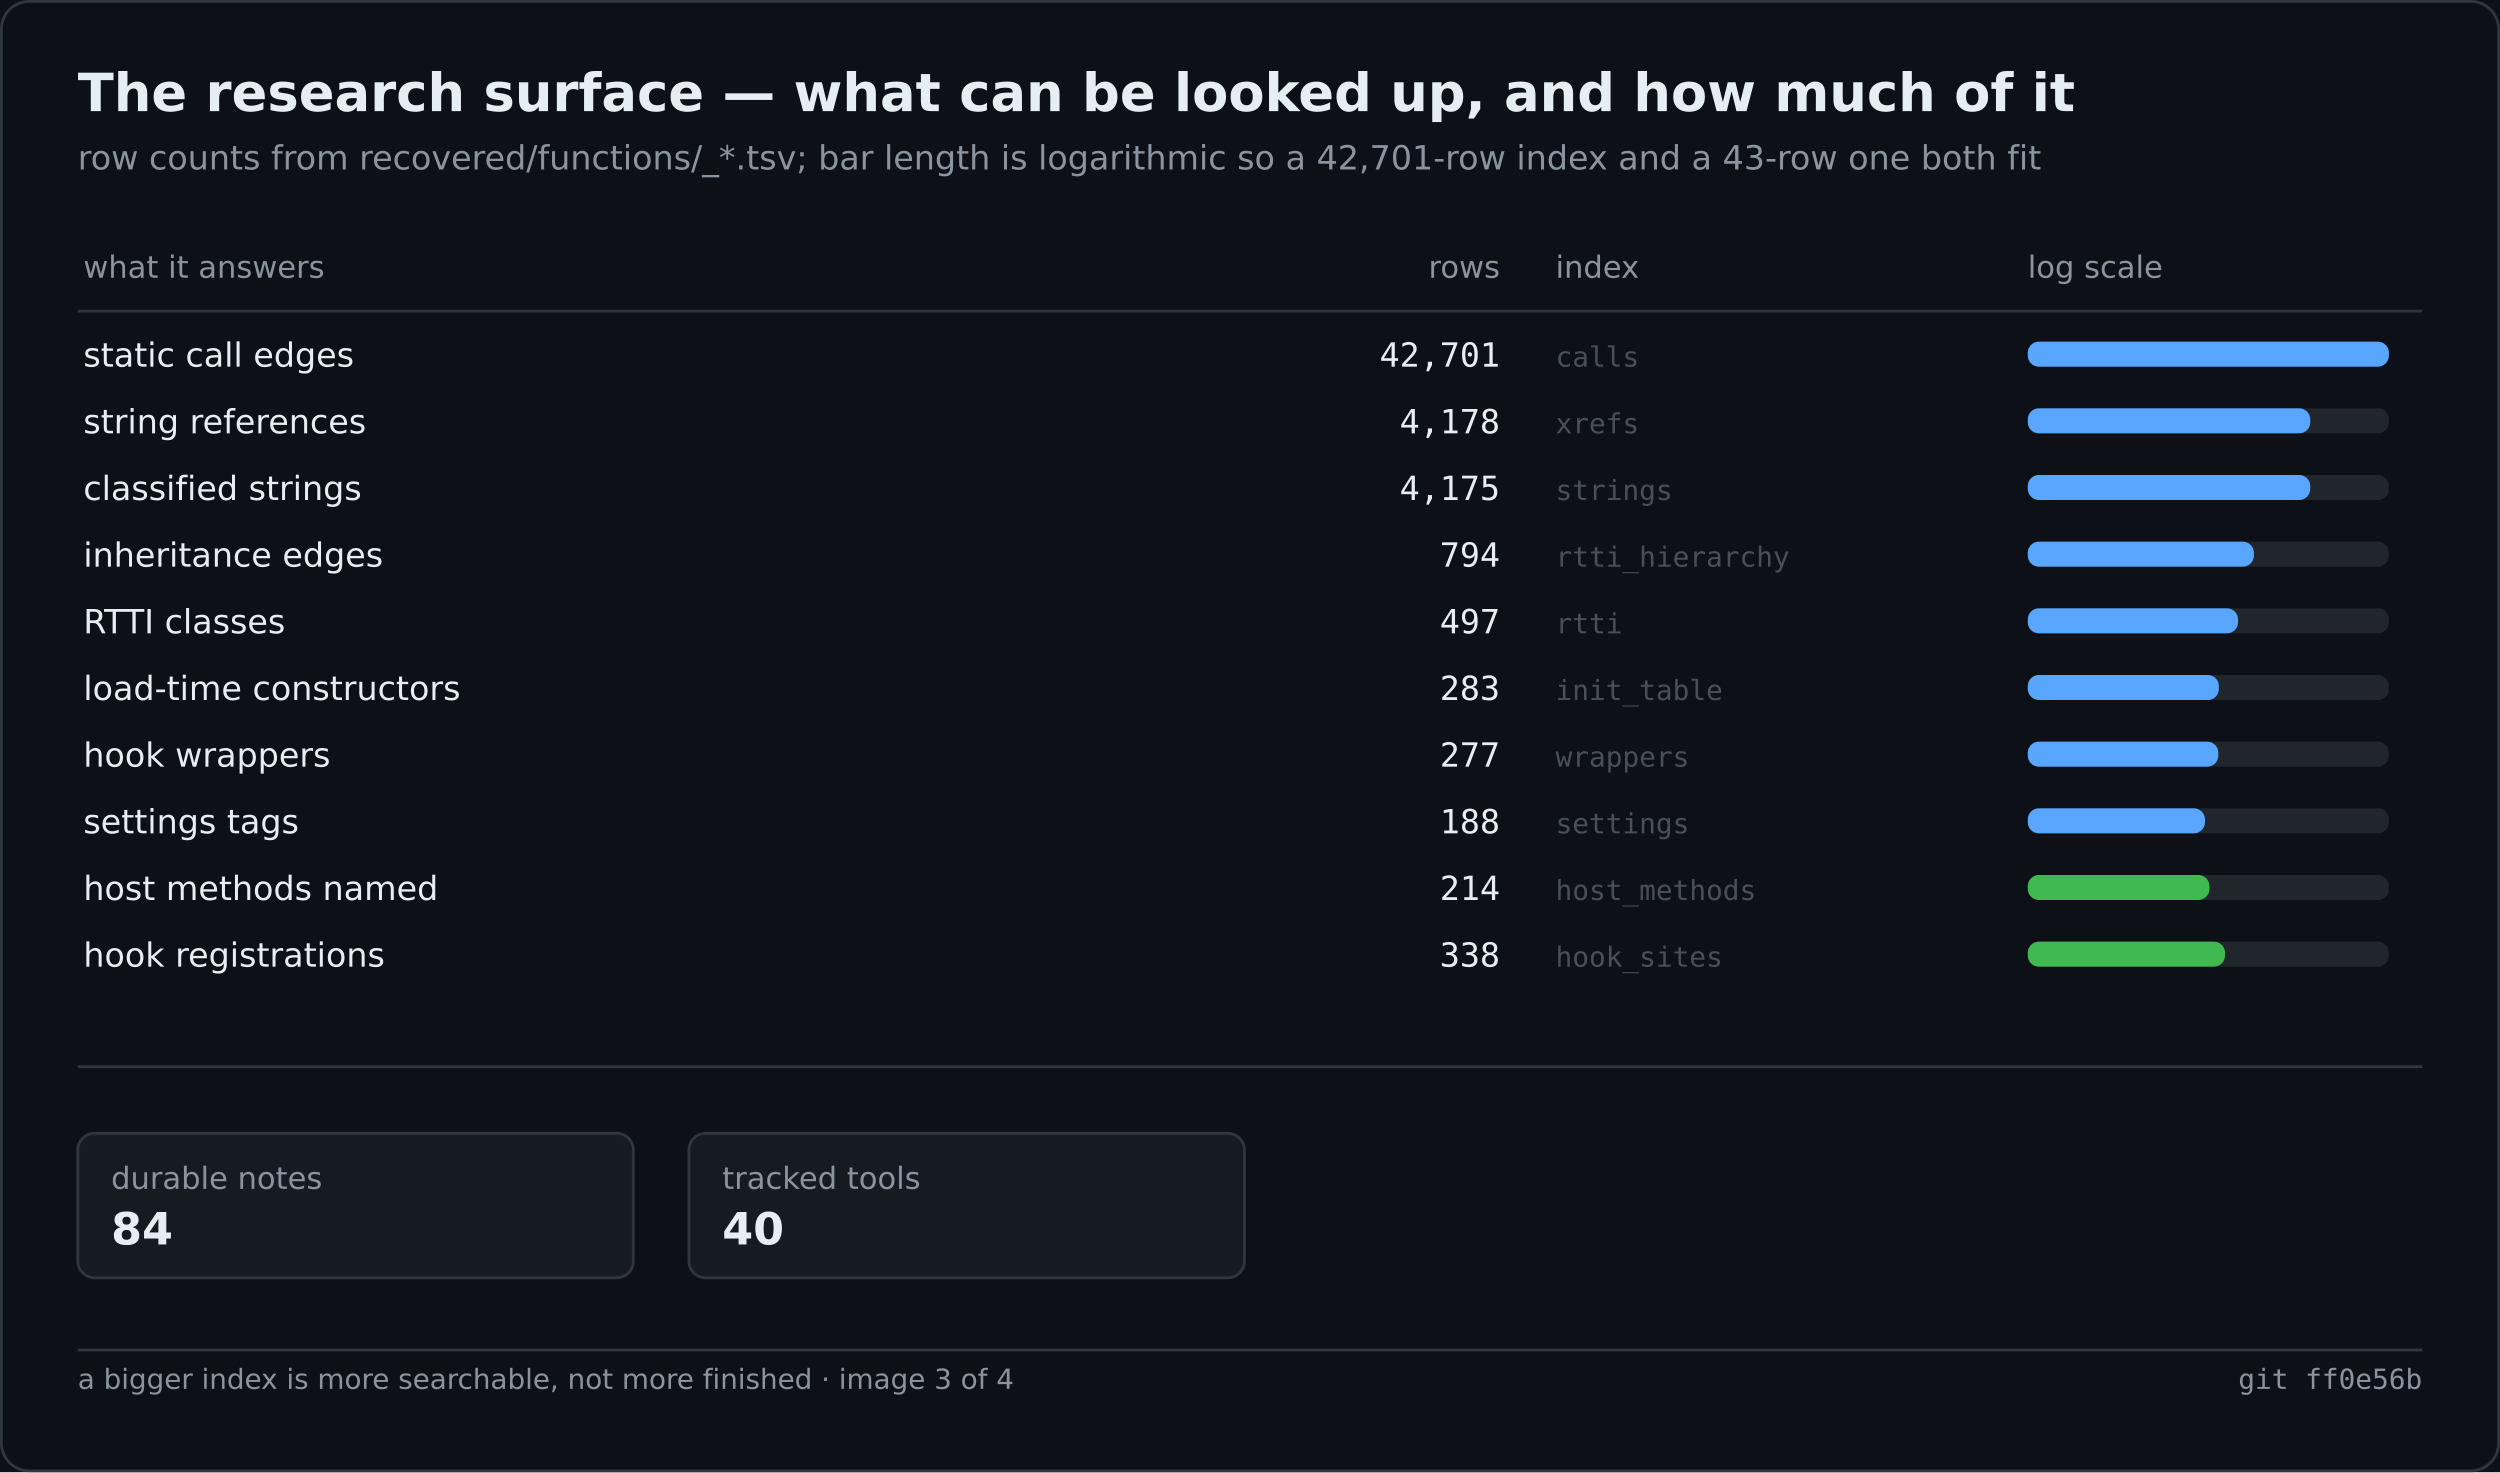
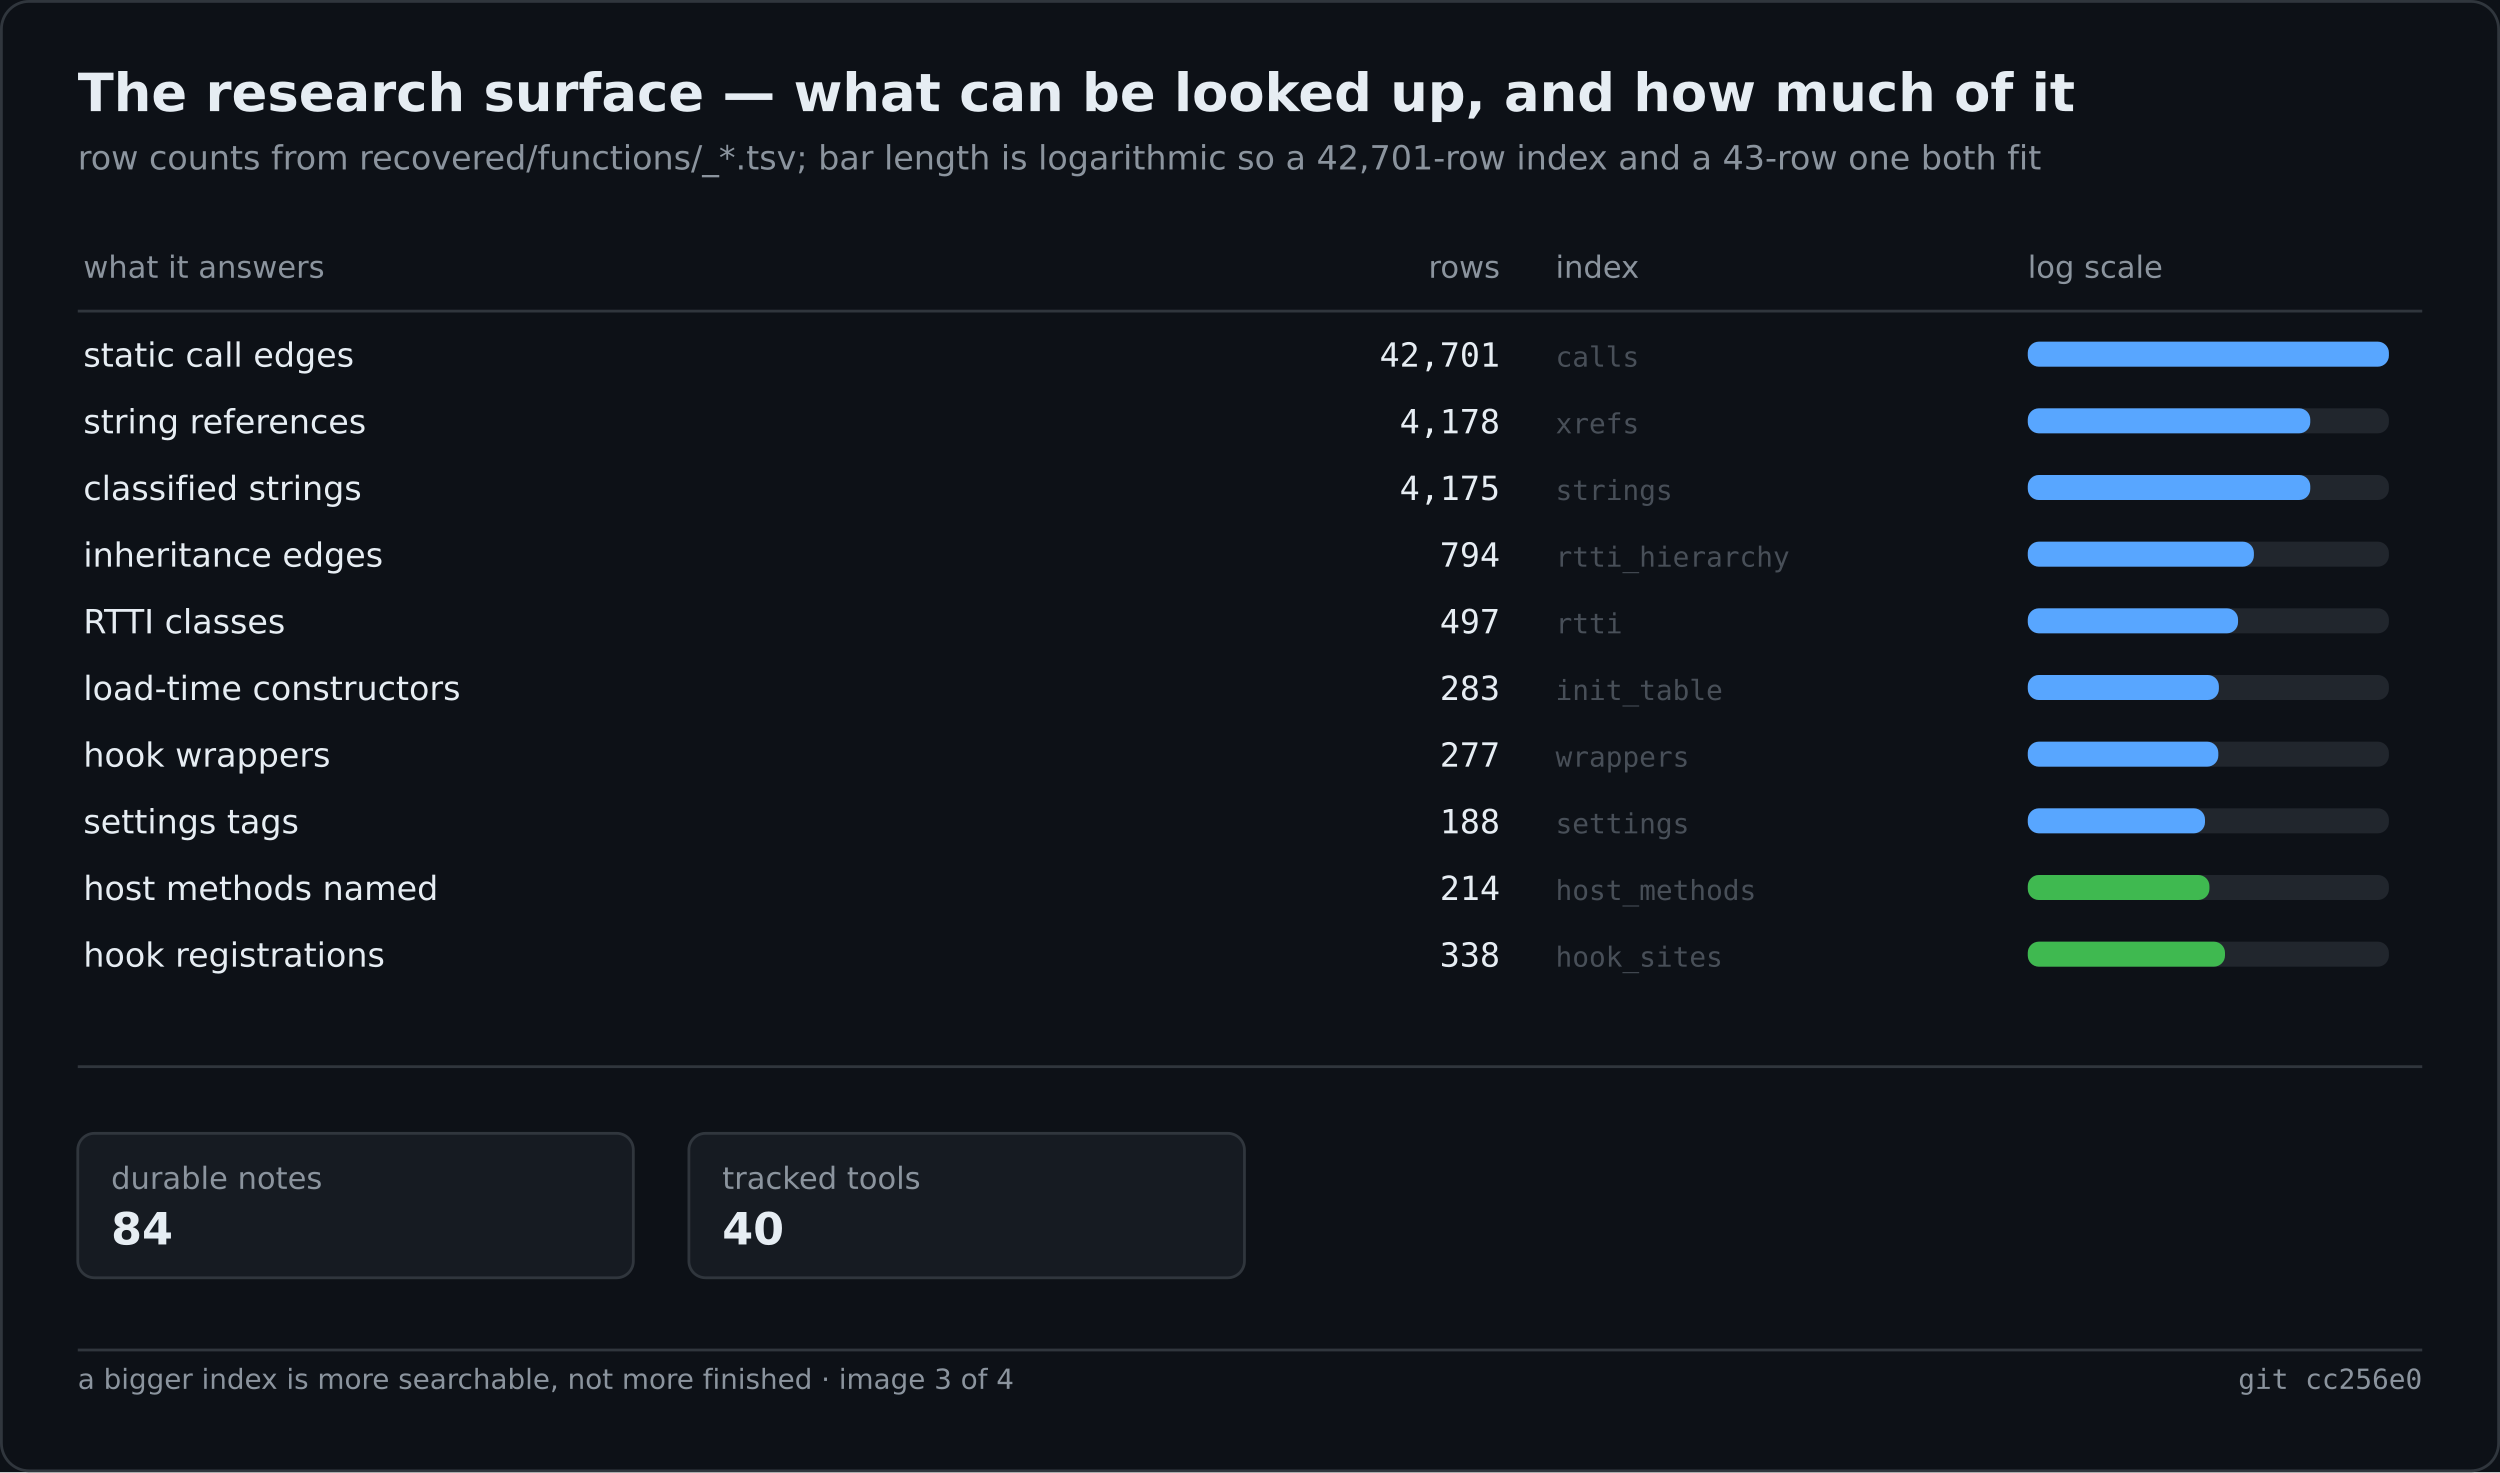
<svg xmlns="http://www.w3.org/2000/svg" width="900" height="530" viewBox="0 0 900 530" role="img" aria-label="The research surface — what can be looked up, and how much of it">
  <rect width="900" height="530" fill="#0d1117" />
  <rect x="0.5" y="0.5" width="899" height="529" fill="none" stroke="#30363d" rx="10" />
  <text x="28" y="40" font-family="Segoe UI,DejaVu Sans,Helvetica,sans-serif" font-size="19" font-weight="600" fill="#e6edf3">The research surface — what can be looked up, and how much of it</text>
  <text x="28" y="61" font-family="Segoe UI,DejaVu Sans,Helvetica,sans-serif" font-size="12" fill="#8b949e">row counts from recovered/functions/_*.tsv; bar length is logarithmic so a 42,701-row index and a 43-row one both fit</text>
  <text x="30.0" y="100.0" font-family="Segoe UI,DejaVu Sans,Helvetica,sans-serif" font-size="11" fill="#8b949e">what it answers</text>
  <text x="540.0" y="100.0" font-family="Segoe UI,DejaVu Sans,Helvetica,sans-serif" font-size="11" fill="#8b949e" text-anchor="end">rows</text>
  <text x="560.0" y="100.0" font-family="Segoe UI,DejaVu Sans,Helvetica,sans-serif" font-size="11" fill="#8b949e">index</text>
  <text x="730.0" y="100.0" font-family="Segoe UI,DejaVu Sans,Helvetica,sans-serif" font-size="11" fill="#8b949e">log scale</text>
  <line x1="28.0" y1="112.0" x2="872.0" y2="112.0" stroke="#30363d" stroke-width="1" />
  <text x="30.0" y="132.0" font-family="Segoe UI,DejaVu Sans,Helvetica,sans-serif" font-size="12" fill="#e6edf3">static call edges</text>
  <text x="540.0" y="132.0" font-family="Cascadia Mono,Consolas,DejaVu Sans Mono,monospace" font-size="12" fill="#e6edf3" text-anchor="end">42,701</text>
  <text x="560.0" y="132.0" font-family="Cascadia Mono,Consolas,DejaVu Sans Mono,monospace" font-size="10" fill="#484f58">calls</text>
  <rect x="730.0" y="123.0" width="130.0" height="9.0" fill="#21262d" rx="4" />
  <rect x="730.0" y="123.0" width="130.0" height="9.0" fill="#58a6ff" rx="4" />
  <text x="30.0" y="156.0" font-family="Segoe UI,DejaVu Sans,Helvetica,sans-serif" font-size="12" fill="#e6edf3">string references</text>
  <text x="540.0" y="156.0" font-family="Cascadia Mono,Consolas,DejaVu Sans Mono,monospace" font-size="12" fill="#e6edf3" text-anchor="end">4,178</text>
  <text x="560.0" y="156.0" font-family="Cascadia Mono,Consolas,DejaVu Sans Mono,monospace" font-size="10" fill="#484f58">xrefs</text>
  <rect x="730.0" y="147.0" width="130.0" height="9.0" fill="#21262d" rx="4" />
  <rect x="730.0" y="147.0" width="101.7" height="9.0" fill="#58a6ff" rx="4" />
  <text x="30.0" y="180.0" font-family="Segoe UI,DejaVu Sans,Helvetica,sans-serif" font-size="12" fill="#e6edf3">classified strings</text>
  <text x="540.0" y="180.0" font-family="Cascadia Mono,Consolas,DejaVu Sans Mono,monospace" font-size="12" fill="#e6edf3" text-anchor="end">4,175</text>
  <text x="560.0" y="180.0" font-family="Cascadia Mono,Consolas,DejaVu Sans Mono,monospace" font-size="10" fill="#484f58">strings</text>
  <rect x="730.0" y="171.0" width="130.0" height="9.0" fill="#21262d" rx="4" />
  <rect x="730.0" y="171.0" width="101.7" height="9.0" fill="#58a6ff" rx="4" />
  <text x="30.0" y="204.0" font-family="Segoe UI,DejaVu Sans,Helvetica,sans-serif" font-size="12" fill="#e6edf3">inheritance edges</text>
  <text x="540.0" y="204.0" font-family="Cascadia Mono,Consolas,DejaVu Sans Mono,monospace" font-size="12" fill="#e6edf3" text-anchor="end">794</text>
  <text x="560.0" y="204.0" font-family="Cascadia Mono,Consolas,DejaVu Sans Mono,monospace" font-size="10" fill="#484f58">rtti_hierarchy</text>
  <rect x="730.0" y="195.0" width="130.0" height="9.0" fill="#21262d" rx="4" />
  <rect x="730.0" y="195.0" width="81.4" height="9.0" fill="#58a6ff" rx="4" />
  <text x="30.0" y="228.0" font-family="Segoe UI,DejaVu Sans,Helvetica,sans-serif" font-size="12" fill="#e6edf3">RTTI classes</text>
  <text x="540.0" y="228.0" font-family="Cascadia Mono,Consolas,DejaVu Sans Mono,monospace" font-size="12" fill="#e6edf3" text-anchor="end">497</text>
  <text x="560.0" y="228.0" font-family="Cascadia Mono,Consolas,DejaVu Sans Mono,monospace" font-size="10" fill="#484f58">rtti</text>
  <rect x="730.0" y="219.0" width="130.0" height="9.0" fill="#21262d" rx="4" />
  <rect x="730.0" y="219.0" width="75.7" height="9.0" fill="#58a6ff" rx="4" />
  <text x="30.0" y="252.0" font-family="Segoe UI,DejaVu Sans,Helvetica,sans-serif" font-size="12" fill="#e6edf3">load-time constructors</text>
  <text x="540.0" y="252.0" font-family="Cascadia Mono,Consolas,DejaVu Sans Mono,monospace" font-size="12" fill="#e6edf3" text-anchor="end">283</text>
  <text x="560.0" y="252.0" font-family="Cascadia Mono,Consolas,DejaVu Sans Mono,monospace" font-size="10" fill="#484f58">init_table</text>
  <rect x="730.0" y="243.0" width="130.0" height="9.0" fill="#21262d" rx="4" />
  <rect x="730.0" y="243.0" width="68.8" height="9.0" fill="#58a6ff" rx="4" />
  <text x="30.0" y="276.0" font-family="Segoe UI,DejaVu Sans,Helvetica,sans-serif" font-size="12" fill="#e6edf3">hook wrappers</text>
  <text x="540.0" y="276.0" font-family="Cascadia Mono,Consolas,DejaVu Sans Mono,monospace" font-size="12" fill="#e6edf3" text-anchor="end">277</text>
  <text x="560.0" y="276.0" font-family="Cascadia Mono,Consolas,DejaVu Sans Mono,monospace" font-size="10" fill="#484f58">wrappers</text>
  <rect x="730.0" y="267.0" width="130.0" height="9.0" fill="#21262d" rx="4" />
  <rect x="730.0" y="267.0" width="68.6" height="9.0" fill="#58a6ff" rx="4" />
  <text x="30.0" y="300.0" font-family="Segoe UI,DejaVu Sans,Helvetica,sans-serif" font-size="12" fill="#e6edf3">settings tags</text>
  <text x="540.0" y="300.0" font-family="Cascadia Mono,Consolas,DejaVu Sans Mono,monospace" font-size="12" fill="#e6edf3" text-anchor="end">188</text>
  <text x="560.0" y="300.0" font-family="Cascadia Mono,Consolas,DejaVu Sans Mono,monospace" font-size="10" fill="#484f58">settings</text>
  <rect x="730.0" y="291.0" width="130.0" height="9.0" fill="#21262d" rx="4" />
  <rect x="730.0" y="291.0" width="63.8" height="9.0" fill="#58a6ff" rx="4" />
  <text x="30.0" y="324.0" font-family="Segoe UI,DejaVu Sans,Helvetica,sans-serif" font-size="12" fill="#e6edf3">host methods named</text>
  <text x="540.0" y="324.0" font-family="Cascadia Mono,Consolas,DejaVu Sans Mono,monospace" font-size="12" fill="#e6edf3" text-anchor="end">214</text>
  <text x="560.0" y="324.0" font-family="Cascadia Mono,Consolas,DejaVu Sans Mono,monospace" font-size="10" fill="#484f58">host_methods</text>
  <rect x="730.0" y="315.0" width="130.0" height="9.0" fill="#21262d" rx="4" />
  <rect x="730.0" y="315.0" width="65.4" height="9.0" fill="#3fb950" rx="4" />
  <text x="30.0" y="348.0" font-family="Segoe UI,DejaVu Sans,Helvetica,sans-serif" font-size="12" fill="#e6edf3">hook registrations</text>
  <text x="540.0" y="348.0" font-family="Cascadia Mono,Consolas,DejaVu Sans Mono,monospace" font-size="12" fill="#e6edf3" text-anchor="end">338</text>
  <text x="560.0" y="348.0" font-family="Cascadia Mono,Consolas,DejaVu Sans Mono,monospace" font-size="10" fill="#484f58">hook_sites</text>
  <rect x="730.0" y="339.0" width="130.0" height="9.0" fill="#21262d" rx="4" />
  <rect x="730.0" y="339.0" width="71.0" height="9.0" fill="#3fb950" rx="4" />
  <line x1="28.0" y1="384.0" x2="872.0" y2="384.0" stroke="#30363d" stroke-width="1" />
  <rect x="28.0" y="408.0" width="200.0" height="52.0" fill="#161b22" rx="6" stroke="#30363d" stroke-width="1" />
  <text x="40.0" y="428.0" font-family="Segoe UI,DejaVu Sans,Helvetica,sans-serif" font-size="11" fill="#8b949e">durable notes</text>
  <text x="40.0" y="448.0" font-family="Segoe UI,DejaVu Sans,Helvetica,sans-serif" font-size="16" fill="#e6edf3" font-weight="600">84</text>
  <rect x="248.0" y="408.0" width="200.0" height="52.0" fill="#161b22" rx="6" stroke="#30363d" stroke-width="1" />
  <text x="260.0" y="428.0" font-family="Segoe UI,DejaVu Sans,Helvetica,sans-serif" font-size="11" fill="#8b949e">tracked tools</text>
  <text x="260.0" y="448.0" font-family="Segoe UI,DejaVu Sans,Helvetica,sans-serif" font-size="16" fill="#e6edf3" font-weight="600">40</text>
  <line x1="28.0" y1="486.0" x2="872.0" y2="486.0" stroke="#30363d" stroke-width="1" />
  <text x="28.0" y="500.0" font-family="Segoe UI,DejaVu Sans,Helvetica,sans-serif" font-size="10" fill="#8b949e">a bigger index is more searchable, not more finished · image 3 of 4</text>
-   <text x="872.0" y="500.0" font-family="Cascadia Mono,Consolas,DejaVu Sans Mono,monospace" font-size="10" fill="#8b949e" text-anchor="end">git ff0e56b</text>
+   <text x="872.0" y="500.0" font-family="Cascadia Mono,Consolas,DejaVu Sans Mono,monospace" font-size="10" fill="#8b949e" text-anchor="end">git cc256e0</text>
</svg>
